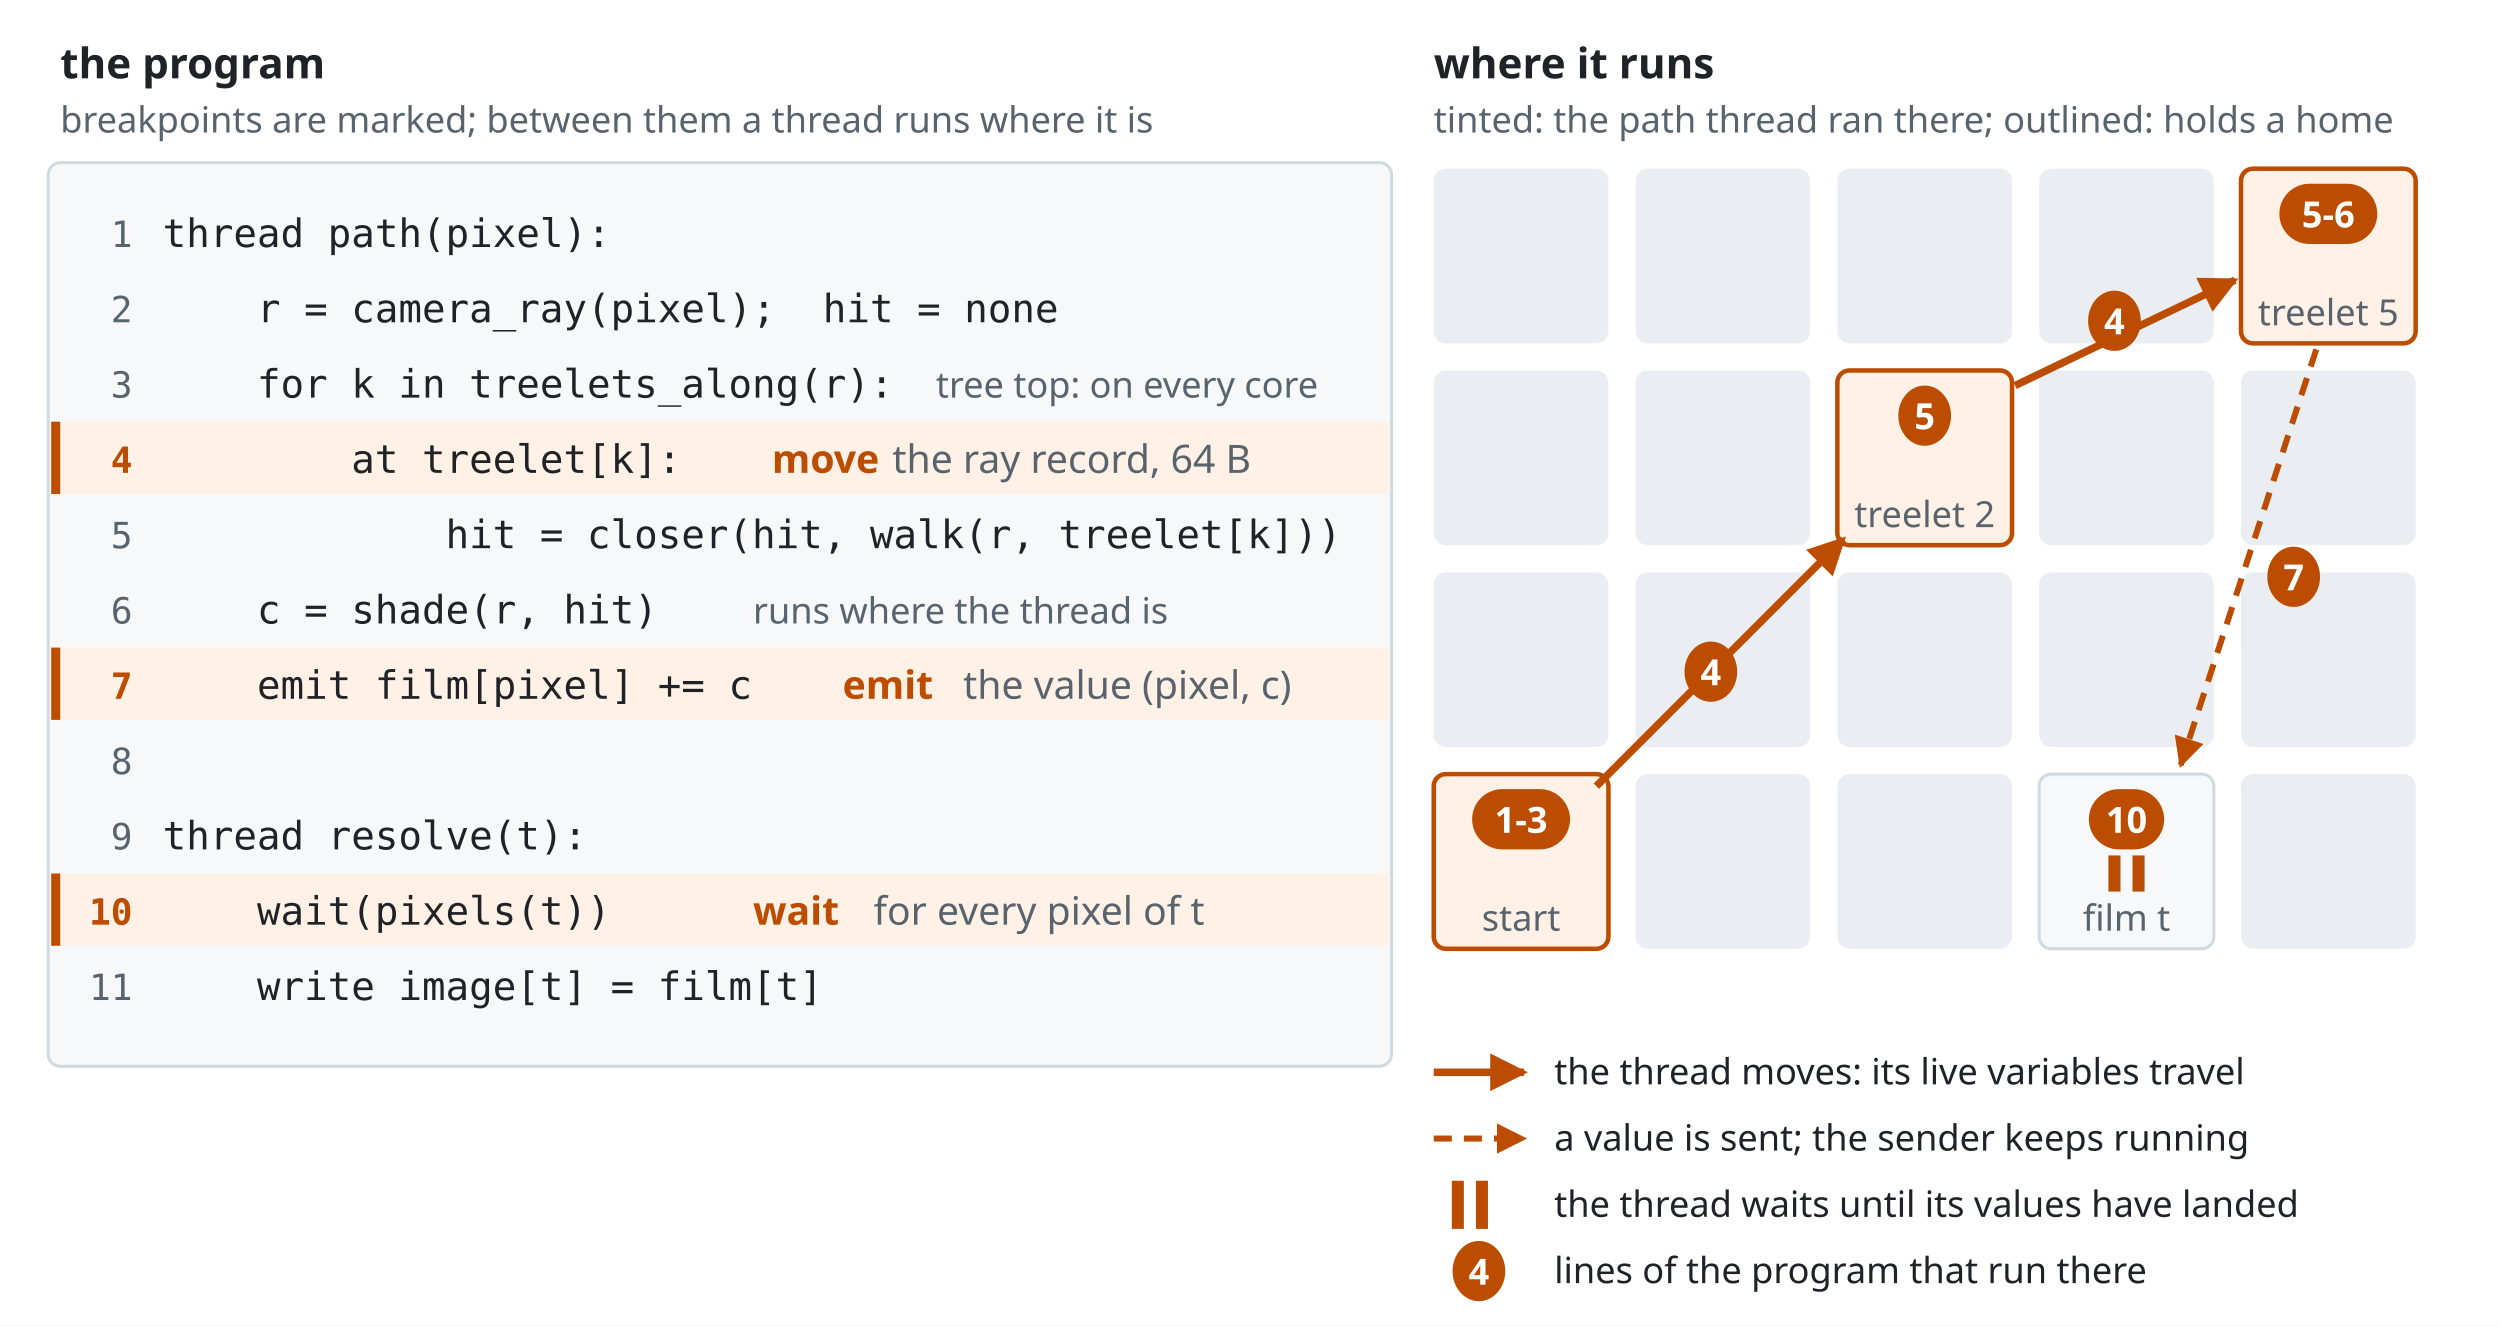
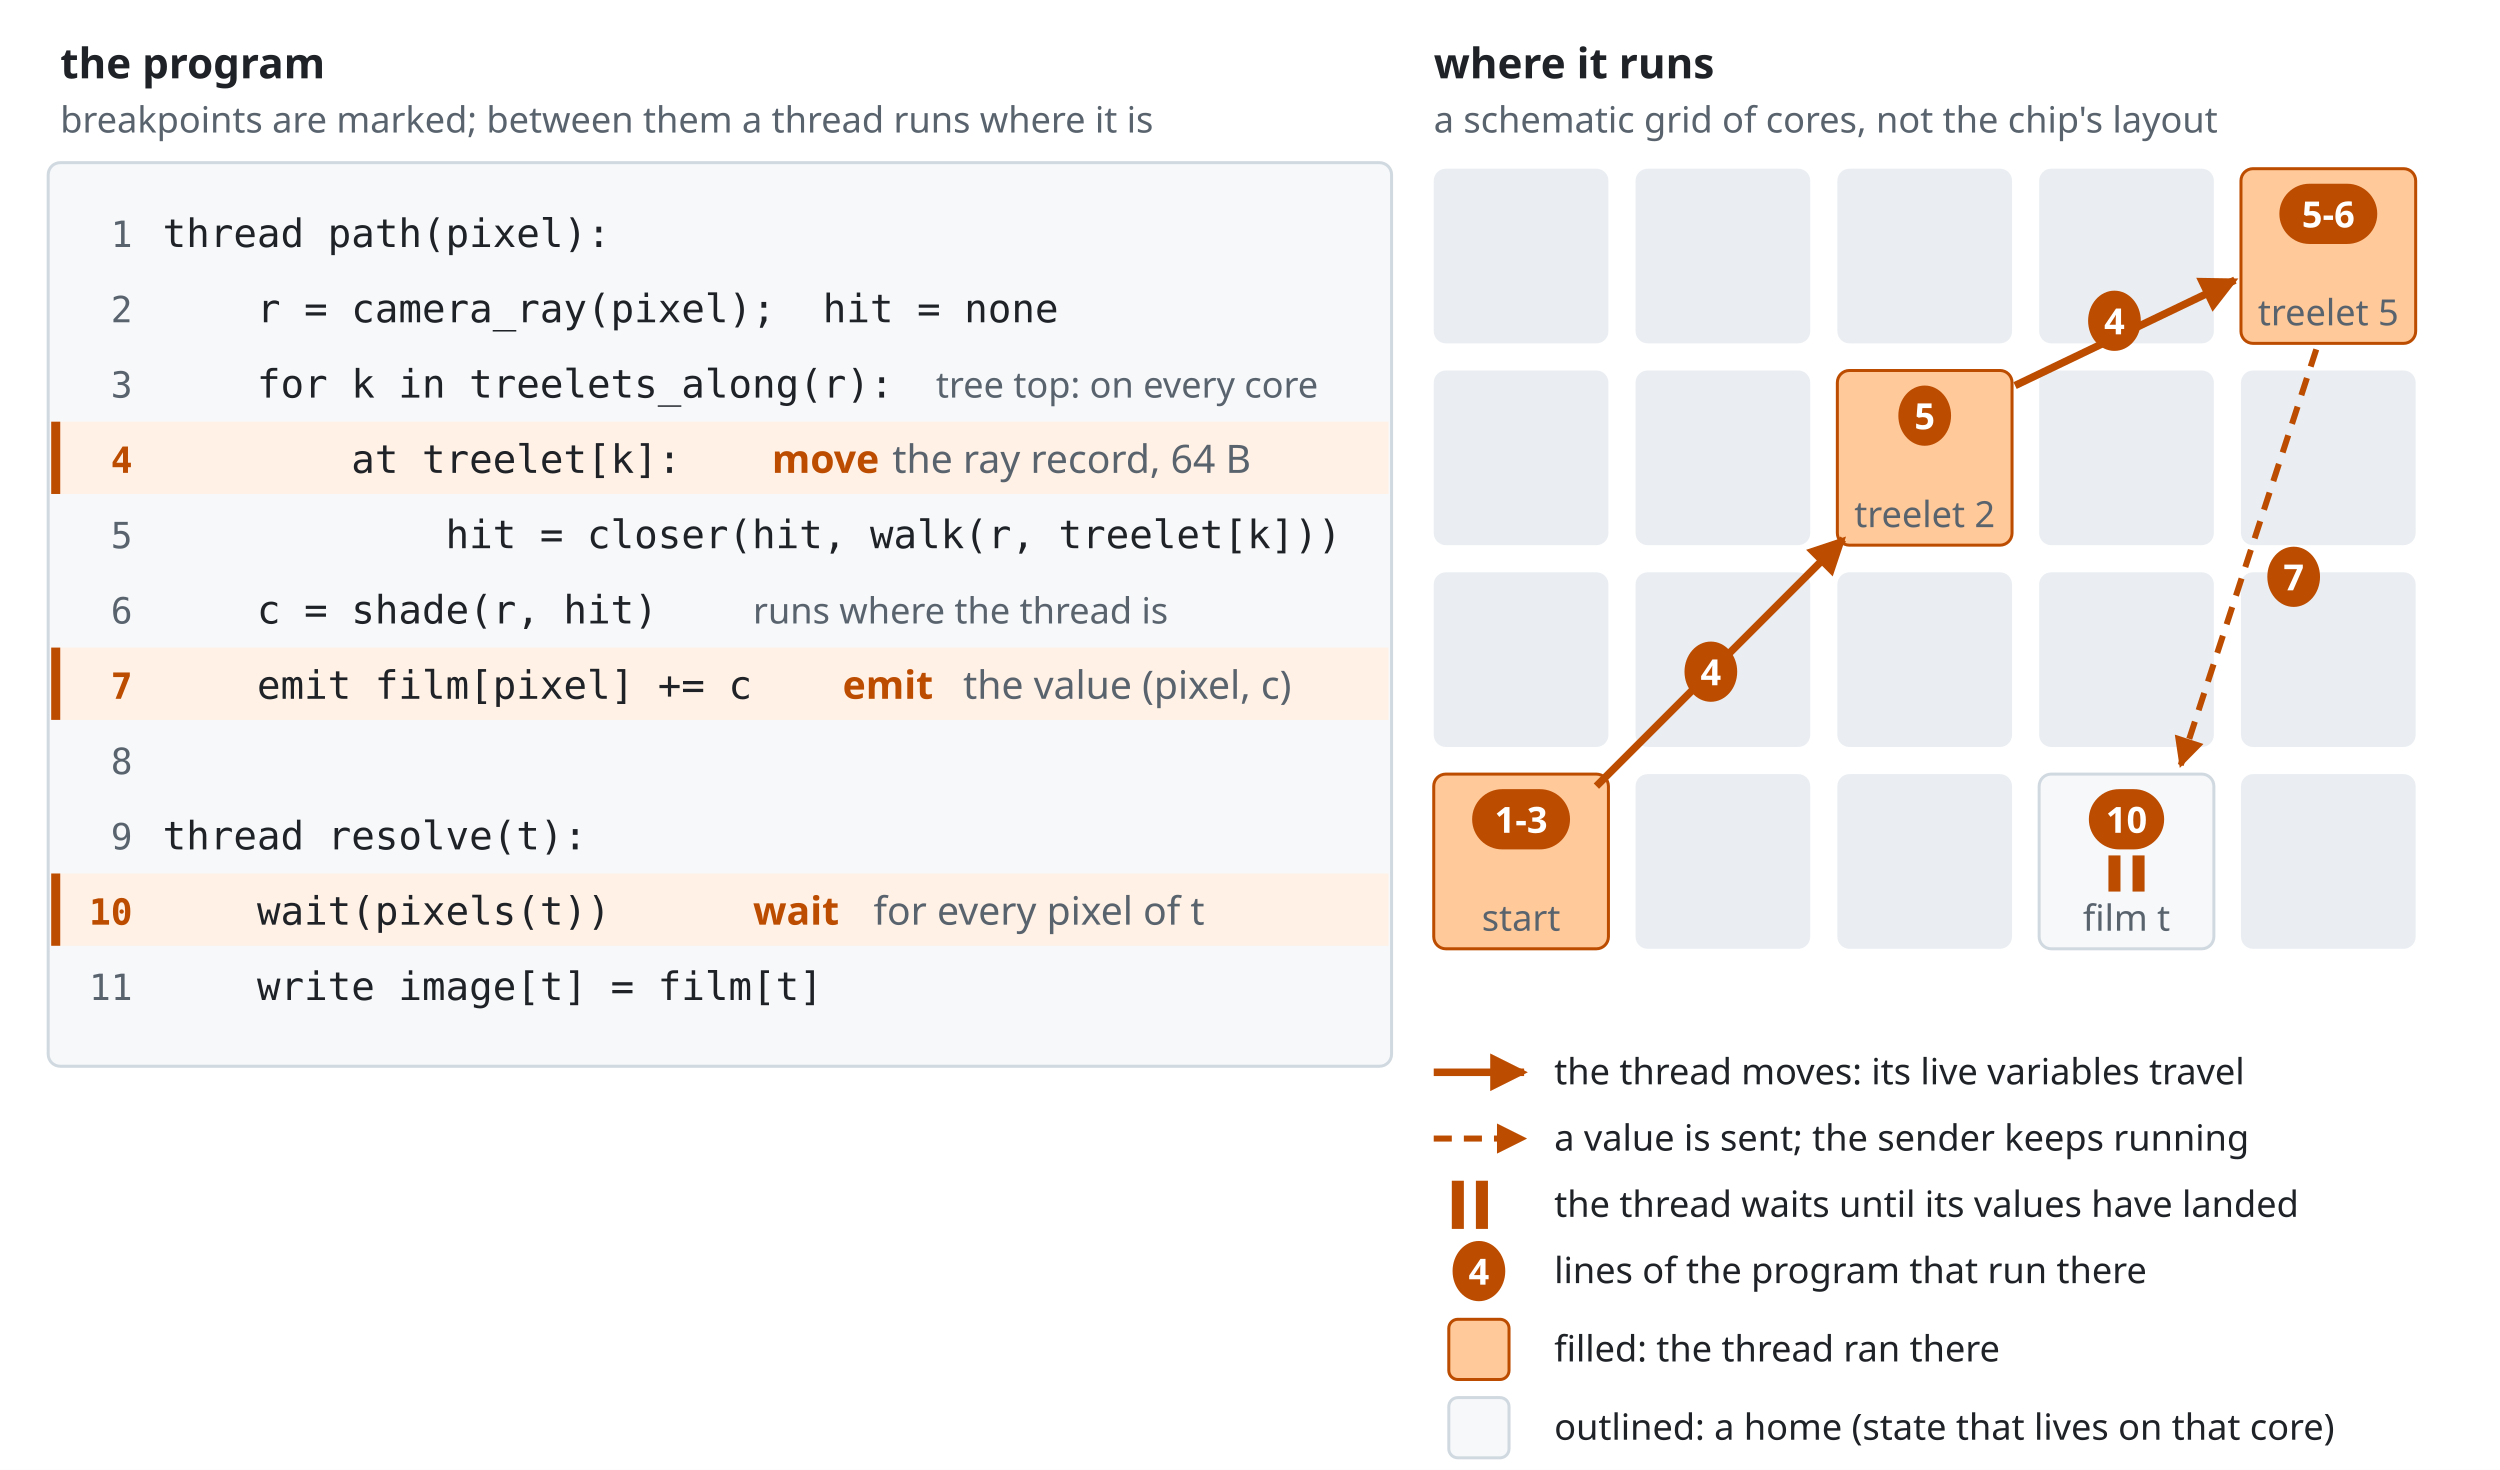
- <svg xmlns="http://www.w3.org/2000/svg" width="830" height="440" viewBox="0 0 830 440" role="img">
+ <svg xmlns="http://www.w3.org/2000/svg" width="830" height="488" viewBox="0 0 830 488" role="img">
  <style>
  text { font-family: -apple-system, 'Segoe UI', 'Noto Sans', Helvetica, Arial, sans-serif; font-size: 13px; fill: #1f2328; }
  .mono { font-family: ui-monospace, SFMono-Regular, Menlo, Consolas, 'DejaVu Sans Mono', monospace; }
  .b { font-weight: 600; }
  .h { font-size: 14px; font-weight: 600; }
  .m { fill: #59636e; }
  .a { fill: #bc4c00; }
  .s { font-size: 12px; }
  .box { fill: #f6f8fa; stroke: #d1d9e0; stroke-width: 1; }
  .plan { fill: none; stroke: #818b98; stroke-width: 1; stroke-dasharray: 5 4; }
+   .dram { fill: #d5dde6; stroke: none; }
+   .edge { fill: #f6f8fa; stroke: #d1d9e0; stroke-width: 1; }
+   .off { fill: none; stroke: #d1d9e0; stroke-width: 1; stroke-dasharray: 3 3; }
+   .hot { fill: #bc4c00; stroke: none; }
+   .on { fill: #ffffff; }
  .cell { fill: #eaeef2; stroke: none; }
-   .team { fill: #ffd8b5; stroke: #bc4c00; stroke-width: 1; }
+   .team { fill: #ffc999; stroke: #bc4c00; stroke-width: 1; }
  .abox { fill: #fff1e5; stroke: #bc4c00; stroke-width: 1.5; }
  .ln { stroke: #818b98; stroke-width: 1.5; fill: none; }
  .thin { stroke: #818b98; stroke-width: 1; fill: none; }
  .grid { stroke: #d1d9e0; stroke-width: 1; fill: none; }
  .al { stroke: #bc4c00; stroke-width: 2.5; fill: none; }
  .ad { stroke: #bc4c00; stroke-width: 2; fill: none; stroke-dasharray: 6 4; }
  .athin { stroke: #bc4c00; stroke-width: 1.2; fill: none; }
</style>
  <defs>
    <marker id="ha" viewBox="0 0 10 10" refX="9" refY="5" markerWidth="5" markerHeight="5" orient="auto-start-reverse">
      <path d="M0,0 L10,5 L0,10 z" fill="#bc4c00" />
    </marker>
    <marker id="hl" viewBox="0 0 10 10" refX="9" refY="5" markerWidth="5" markerHeight="5" orient="auto-start-reverse">
      <path d="M0,0 L10,5 L0,10 z" fill="#818b98" />
    </marker>
  </defs>
-   <rect width="830" height="440" fill="#ffffff" />
+   <rect width="830" height="488" fill="#ffffff" />
  <text x="20" y="26" class="h" xml:space="preserve">the program</text>
  <text x="20" y="44" class="s m" xml:space="preserve">breakpoints are marked; between them a thread runs where it is</text>
  <rect x="16" y="54" width="446" height="300" rx="4" class="box" />
  <text x="44" y="82" class="mono s m" text-anchor="end" xml:space="preserve">1</text>
  <text x="54" y="82" class="mono" xml:space="preserve">thread path(pixel):</text>
  <text x="44" y="107" class="mono s m" text-anchor="end" xml:space="preserve">2</text>
  <text x="54" y="107" class="mono" xml:space="preserve">    r = camera_ray(pixel);  hit = none</text>
  <text x="44" y="132" class="mono s m" text-anchor="end" xml:space="preserve">3</text>
  <text x="54" y="132" class="mono" xml:space="preserve">    for k in treelets_along(r):</text>
  <text x="310.73" y="132" class="s m" xml:space="preserve">tree top: on every core</text>
  <rect x="17" y="140" width="444" height="24" fill="#fff1e5" />
  <rect x="17" y="140" width="3" height="24" fill="#bc4c00" />
  <text x="44" y="157" class="mono s b a" text-anchor="end" xml:space="preserve">4</text>
  <text x="54" y="157" class="mono" xml:space="preserve">        at treelet[k]:</text>
  <text x="256.26" y="157" class="b a" xml:space="preserve">move</text>
  <text x="296.26" y="157" class="m" xml:space="preserve">the ray record, 64 B</text>
  <text x="44" y="182" class="mono s m" text-anchor="end" xml:space="preserve">5</text>
  <text x="54" y="182" class="mono" xml:space="preserve">            hit = closer(hit, walk(r, treelet[k]))</text>
  <text x="44" y="207" class="mono s m" text-anchor="end" xml:space="preserve">6</text>
  <text x="54" y="207" class="mono" xml:space="preserve">    c = shade(r, hit)</text>
  <text x="250" y="207" class="s m" xml:space="preserve">runs where the thread is</text>
  <rect x="17" y="215" width="444" height="24" fill="#fff1e5" />
  <rect x="17" y="215" width="3" height="24" fill="#bc4c00" />
  <text x="44" y="232" class="mono s b a" text-anchor="end" xml:space="preserve">7</text>
  <text x="54" y="232" class="mono" xml:space="preserve">    emit film[pixel] += c</text>
  <text x="279.75" y="232" class="b a" xml:space="preserve">emit</text>
  <text x="319.75" y="232" class="m" xml:space="preserve">the value (pixel, c)</text>
  <text x="44" y="257" class="mono s m" text-anchor="end" xml:space="preserve">8</text>
  <text x="44" y="282" class="mono s m" text-anchor="end" xml:space="preserve">9</text>
  <text x="54" y="282" class="mono" xml:space="preserve">thread resolve(t):</text>
  <rect x="17" y="290" width="444" height="24" fill="#fff1e5" />
  <rect x="17" y="290" width="3" height="24" fill="#bc4c00" />
  <text x="44" y="307" class="mono s b a" text-anchor="end" xml:space="preserve">10</text>
  <text x="54" y="307" class="mono" xml:space="preserve">    wait(pixels(t))</text>
  <text x="250" y="307" class="b a" xml:space="preserve">wait</text>
  <text x="290" y="307" class="m" xml:space="preserve">for every pixel of t</text>
  <text x="44" y="332" class="mono s m" text-anchor="end" xml:space="preserve">11</text>
  <text x="54" y="332" class="mono" xml:space="preserve">    write image[t] = film[t]</text>
  <text x="476" y="26" class="h" xml:space="preserve">where it runs</text>
-   <text x="476" y="44" class="s m" xml:space="preserve">tinted: the path thread ran there; outlined: holds a home</text>
+   <text x="476" y="44" class="s m" xml:space="preserve">a schematic grid of cores, not the chip's layout</text>
  <rect x="476" y="56" width="58" height="58" rx="4" class="cell" />
  <rect x="543" y="56" width="58" height="58" rx="4" class="cell" />
  <rect x="610" y="56" width="58" height="58" rx="4" class="cell" />
  <rect x="677" y="56" width="58" height="58" rx="4" class="cell" />
-   <rect x="744" y="56" width="58" height="58" rx="4" class="abox" />
+   <rect x="744" y="56" width="58" height="58" rx="4" class="team" />
  <text x="773" y="108" class="s m" text-anchor="middle" xml:space="preserve">treelet 5</text>
  <rect x="756.75" y="61" width="32.5" height="20" rx="10" fill="#bc4c00" />
  <text x="773" y="75.5" text-anchor="middle" class="b s" style="fill: #ffffff">5-6</text>
  <rect x="476" y="123" width="58" height="58" rx="4" class="cell" />
  <rect x="543" y="123" width="58" height="58" rx="4" class="cell" />
-   <rect x="610" y="123" width="58" height="58" rx="4" class="abox" />
+   <rect x="610" y="123" width="58" height="58" rx="4" class="team" />
  <text x="639" y="175" class="s m" text-anchor="middle" xml:space="preserve">treelet 2</text>
  <rect x="630.25" y="128" width="17.5" height="20" rx="10" fill="#bc4c00" />
  <text x="639" y="142.5" text-anchor="middle" class="b s" style="fill: #ffffff">5</text>
  <rect x="677" y="123" width="58" height="58" rx="4" class="cell" />
  <rect x="744" y="123" width="58" height="58" rx="4" class="cell" />
  <rect x="476" y="190" width="58" height="58" rx="4" class="cell" />
  <rect x="543" y="190" width="58" height="58" rx="4" class="cell" />
  <rect x="610" y="190" width="58" height="58" rx="4" class="cell" />
  <rect x="677" y="190" width="58" height="58" rx="4" class="cell" />
  <rect x="744" y="190" width="58" height="58" rx="4" class="cell" />
-   <rect x="476" y="257" width="58" height="58" rx="4" class="abox" />
+   <rect x="476" y="257" width="58" height="58" rx="4" class="team" />
  <text x="505" y="309" class="s m" text-anchor="middle" xml:space="preserve">start</text>
  <rect x="488.75" y="262" width="32.5" height="20" rx="10" fill="#bc4c00" />
  <text x="505" y="276.5" text-anchor="middle" class="b s" style="fill: #ffffff">1-3</text>
  <rect x="543" y="257" width="58" height="58" rx="4" class="cell" />
  <rect x="610" y="257" width="58" height="58" rx="4" class="cell" />
  <rect x="677" y="257" width="58" height="58" rx="4" class="box" />
  <text x="706" y="309" class="s m" text-anchor="middle" xml:space="preserve">film t</text>
  <rect x="744" y="257" width="58" height="58" rx="4" class="cell" />
  <line x1="530" y1="261" x2="612" y2="179" class="al" marker-end="url(#ha)" />
  <line x1="669" y1="128" x2="742" y2="93" class="al" marker-end="url(#ha)" />
  <path d="M769,116 L724,254" class="ad" marker-end="url(#ha)" />
  <rect x="559.25" y="213" width="17.5" height="20" rx="10" fill="#bc4c00" />
  <text x="568" y="227.5" text-anchor="middle" class="b s" style="fill: #ffffff">4</text>
  <rect x="693.25" y="96.5" width="17.5" height="20" rx="10" fill="#bc4c00" />
  <text x="702" y="111" text-anchor="middle" class="b s" style="fill: #ffffff">4</text>
  <rect x="752.75" y="181.5" width="17.5" height="20" rx="10" fill="#bc4c00" />
  <text x="761.5" y="196" text-anchor="middle" class="b s" style="fill: #ffffff">7</text>
  <rect x="693.5" y="262" width="25" height="20" rx="10" fill="#bc4c00" />
  <text x="706" y="276.5" text-anchor="middle" class="b s" style="fill: #ffffff">10</text>
  <rect x="700" y="284" width="4" height="12" fill="#bc4c00" />
  <rect x="708" y="284" width="4" height="12" fill="#bc4c00" />
  <line x1="476" y1="356" x2="506" y2="356" class="al" marker-end="url(#ha)" />
  <text x="516" y="360" class="s" xml:space="preserve">the thread moves: its live variables travel</text>
  <line x1="476" y1="378" x2="506" y2="378" class="ad" marker-end="url(#ha)" />
  <text x="516" y="382" class="s" xml:space="preserve">a value is sent; the sender keeps running</text>
  <rect x="482" y="392" width="4" height="16" fill="#bc4c00" />
  <rect x="490" y="392" width="4" height="16" fill="#bc4c00" />
  <text x="516" y="404" class="s" xml:space="preserve">the thread waits until its values have landed</text>
  <rect x="482.25" y="412" width="17.5" height="20" rx="10" fill="#bc4c00" />
  <text x="491" y="426.5" text-anchor="middle" class="b s" style="fill: #ffffff">4</text>
  <text x="516" y="426" class="s" xml:space="preserve">lines of the program that run there</text>
+   <rect x="481" y="438" width="20" height="20" rx="3" class="team" />
+   <text x="516" y="452" class="s" xml:space="preserve">filled: the thread ran there</text>
+   <rect x="481" y="464" width="20" height="20" rx="3" class="box" />
+   <text x="516" y="478" class="s" xml:space="preserve">outlined: a home (state that lives on that core)</text>
</svg>
